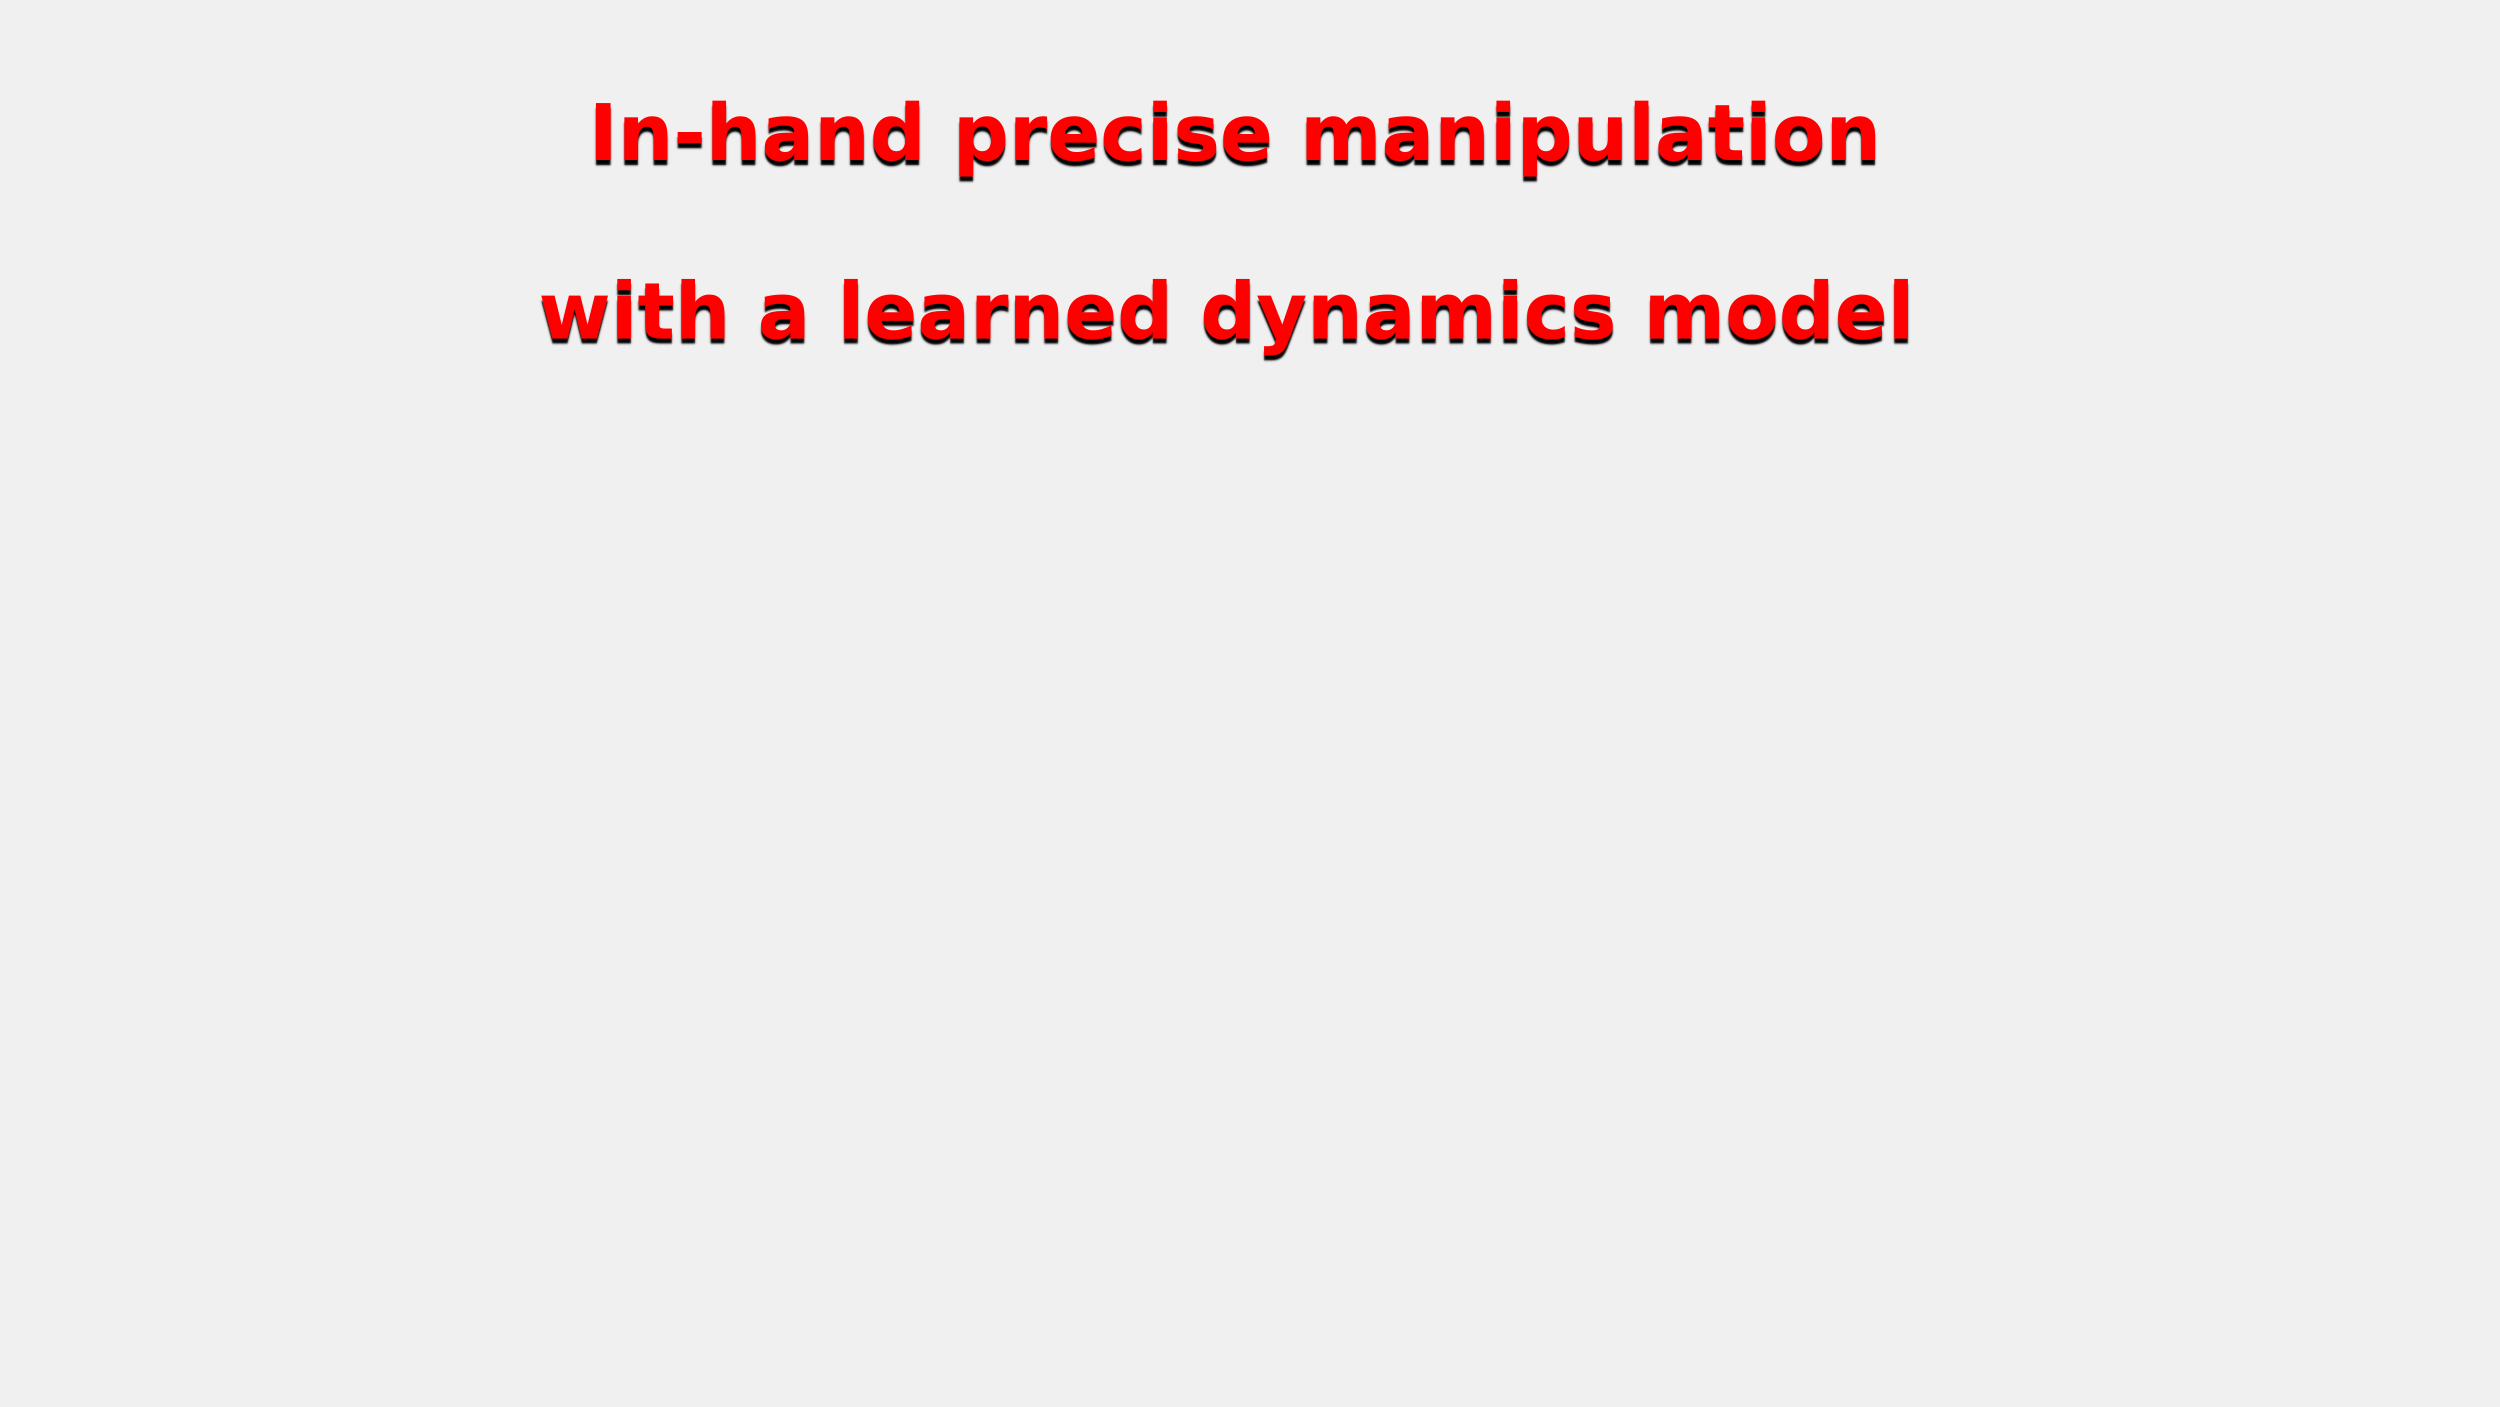
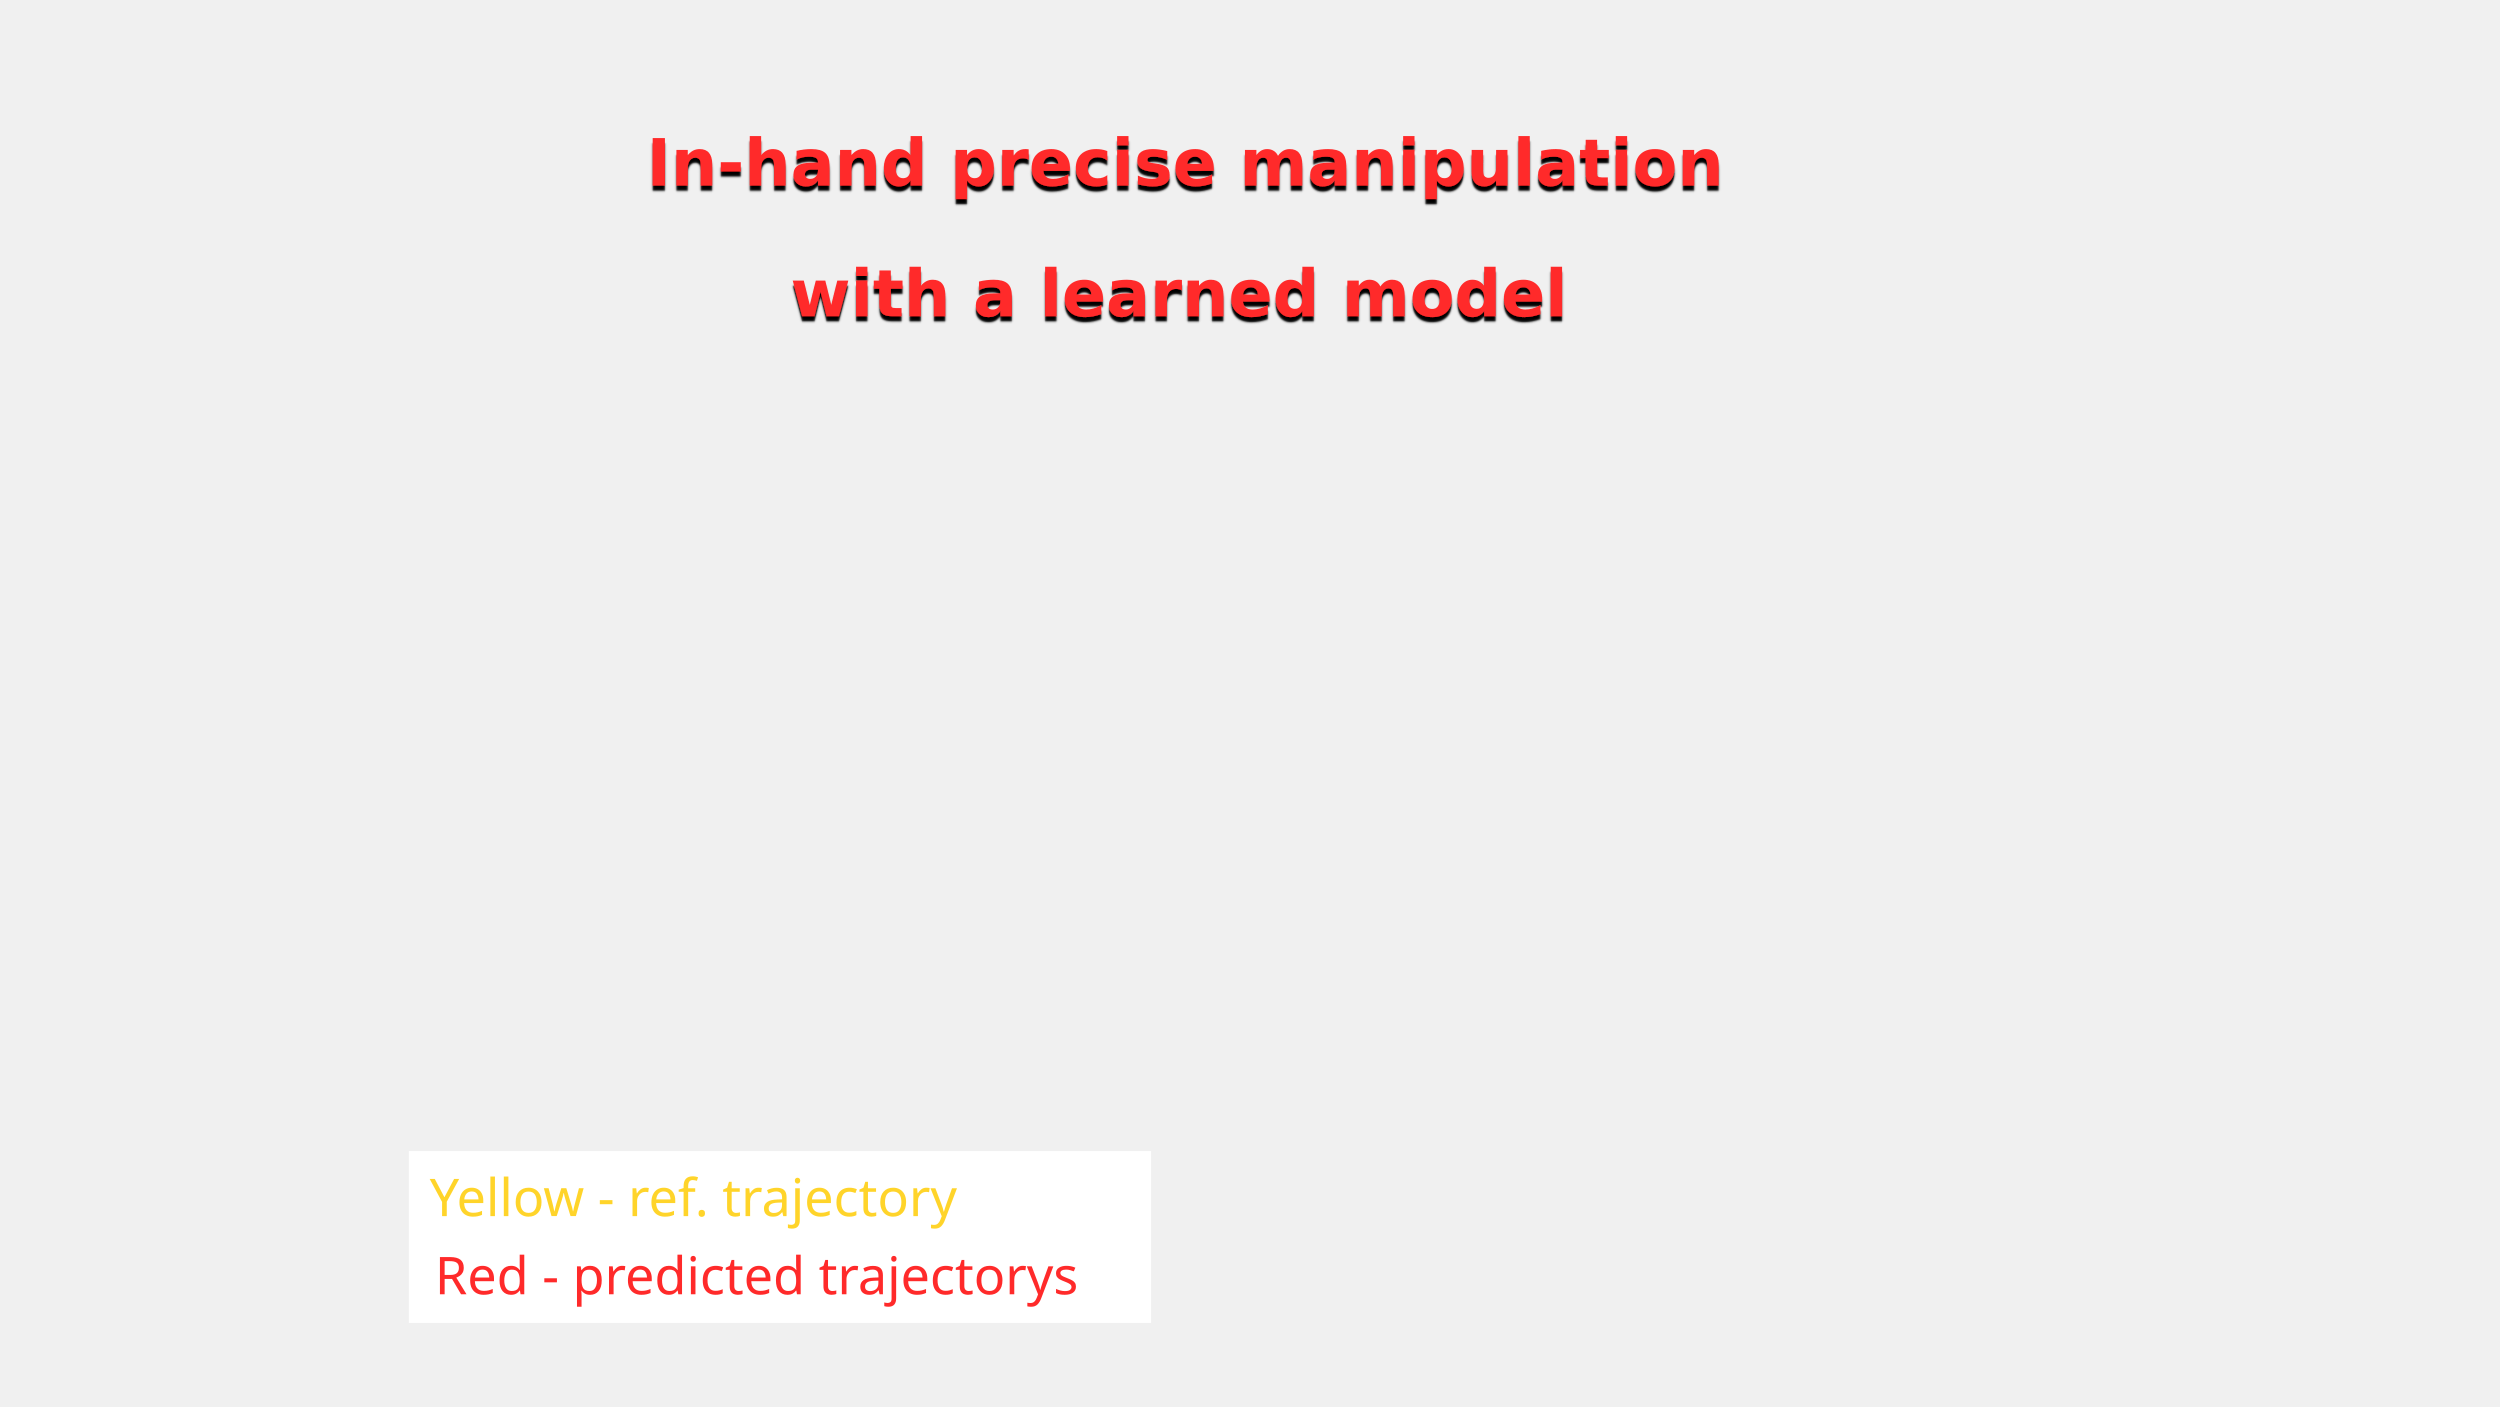
<svg xmlns="http://www.w3.org/2000/svg" xmlns:xlink="http://www.w3.org/1999/xlink" height="1080" id="svg2383" version="1.0" width="1920">
  <defs id="defs2385">
    <linearGradient id="linearGradient3684">
      <stop id="stop3686" offset="0" style="stop-color:#dea436;stop-opacity:1" />
      <stop id="stop3688" offset="1" style="stop-color:#f8c050;stop-opacity:1" />
    </linearGradient>
    <linearGradient id="linearGradient3670">
      <stop id="stop3672" offset="0" style="stop-color:#dcaa38;stop-opacity:1" />
      <stop id="stop3674" offset="1" style="stop-color:#f4c54f;stop-opacity:1" />
    </linearGradient>
    <linearGradient id="linearGradient3182">
      <stop id="stop3184" offset="0" style="stop-color:#ffffff;stop-opacity:0.55" />
      <stop id="stop3186" offset="1" style="stop-color:#ffffff;stop-opacity:0;" />
    </linearGradient>
    <linearGradient id="linearGradient3174">
      <stop id="stop3176" offset="0" style="stop-color:#324da7;stop-opacity:0.55" />
      <stop id="stop3178" offset="1" style="stop-color:#324da7;stop-opacity:0;" />
    </linearGradient>
    <linearGradient id="linearGradient3190">
      <stop id="stop3192" offset="0" style="stop-color:#324da7;stop-opacity:1" />
      <stop id="stop3194" offset="1" style="stop-color:#324da7;stop-opacity:0;" />
    </linearGradient>
    <linearGradient id="linearGradient3267">
      <stop id="stop3269" offset="0" style="stop-color:#0000ff;stop-opacity:0" />
      <stop id="stop3275" offset="0.488" style="stop-color:#ffffff;stop-opacity:1" />
      <stop id="stop3271" offset="1" style="stop-color:#0000ff;stop-opacity:0;" />
    </linearGradient>
    <linearGradient gradientTransform="matrix(0.4475832,0,0,1.159409,-317.7284,-354.2385)" gradientUnits="userSpaceOnUse" id="linearGradient3273" x1="333.266" x2="1668.856" xlink:href="#linearGradient3267" y1="671.267" y2="671.267" />
    <linearGradient gradientTransform="matrix(0.4475832,0,0,1.159409,-317.7285,-255.9335)" gradientUnits="userSpaceOnUse" id="linearGradient3463" x1="333.266" x2="1668.856" xlink:href="#linearGradient3267" y1="671.267" y2="671.267" />
    <linearGradient gradientTransform="translate(-480.0017,0)" gradientUnits="userSpaceOnUse" id="linearGradient3196" x1="1917.672" x2="1622.826" xlink:href="#linearGradient3190" y1="542.599" y2="542.599" />
    <linearGradient gradientTransform="matrix(-1,0,0,1,1920.003,7.77e-2)" gradientUnits="userSpaceOnUse" id="linearGradient3200" x1="1917.672" x2="1622.826" xlink:href="#linearGradient3190" y1="542.599" y2="542.599" />
    <linearGradient gradientUnits="userSpaceOnUse" id="linearGradient3180" x1="513.012" x2="513.012" xlink:href="#linearGradient3174" y1="-540.846" y2="-636.175" />
    <linearGradient gradientUnits="userSpaceOnUse" id="linearGradient3188" x1="719.998" x2="719.998" xlink:href="#linearGradient3182" y1="-540.846" y2="-631.51" />
    <linearGradient gradientUnits="userSpaceOnUse" id="linearGradient3197" x1="513.012" x2="513.012" xlink:href="#linearGradient3174" y1="-540.846" y2="-636.175" />
    <linearGradient gradientUnits="userSpaceOnUse" id="linearGradient3199" x1="719.998" x2="719.998" xlink:href="#linearGradient3182" y1="-540.846" y2="-631.51" />
    <linearGradient gradientTransform="translate(240,-1.705322)" gradientUnits="userSpaceOnUse" id="linearGradient2841" x1="513.012" x2="513.012" xlink:href="#linearGradient3174" y1="-540.846" y2="-636.175" />
    <linearGradient gradientTransform="translate(240,-1.705322)" gradientUnits="userSpaceOnUse" id="linearGradient2843" x1="719.998" x2="719.998" xlink:href="#linearGradient3182" y1="-540.846" y2="-631.51" />
-     <radialGradient cx="922.565" cy="413.054" fx="922.565" fy="413.054" gradientTransform="matrix(1,0,0,0.05818239,-200.1532,73.4337)" gradientUnits="userSpaceOnUse" id="radialGradient3654" r="638.259" xlink:href="#linearGradient3670" />
+     <radialGradient cx="922.565" cy="413.054" fx="922.565" fy="413.054" gradientTransform="matrix(1,0,0,0.05818239,-242.1532,93.02172)" gradientUnits="userSpaceOnUse" id="radialGradient3654" r="638.259" xlink:href="#linearGradient3670" />
    <radialGradient cx="959.998" cy="514.136" fx="959.998" fy="514.136" gradientTransform="matrix(1,0,0,0.04078534,0,493.1664)" gradientUnits="userSpaceOnUse" id="radialGradient3682" r="781.351" xlink:href="#linearGradient3684" />
    <filter height="1.5" id="filter3984" width="1.5" x="-.25" y="-.25">
      <feGaussianBlur id="feGaussianBlur3986" in="SourceAlpha" result="blur" stdDeviation="1" />
      <feColorMatrix id="feColorMatrix3988" result="bluralpha" type="matrix" values="1 0 0 0 0 0 1 0 0 0 0 0 1 0 0 0 0 0 1 0 " />
      <feOffset dx="0" dy="4" id="feOffset3990" in="bluralpha" result="offsetBlur" />
      <feMerge id="feMerge3992">
        <feMergeNode id="feMergeNode3994" in="offsetBlur" />
        <feMergeNode id="feMergeNode3996" in="SourceGraphic" />
      </feMerge>
    </filter>
    <filter height="1.5" id="filter3998" width="1.5" x="-.25" y="-.25">
      <feGaussianBlur id="feGaussianBlur4000" in="SourceAlpha" result="blur" stdDeviation="1" />
      <feColorMatrix id="feColorMatrix4002" result="bluralpha" type="matrix" values="1 0 0 0 0 0 1 0 0 0 0 0 1 0 0 0 0 0 1 0 " />
      <feOffset dx="0" dy="4" id="feOffset4004" in="bluralpha" result="offsetBlur" />
      <feMerge id="feMerge4006">
        <feMergeNode id="feMergeNode4008" in="offsetBlur" />
        <feMergeNode id="feMergeNode4010" in="SourceGraphic" />
      </feMerge>
    </filter>
-     <radialGradient cx="922.565" cy="413.054" fx="922.565" fy="413.054" gradientTransform="matrix(1,0,0,0.05818239,-222.4284,81.35204)" gradientUnits="userSpaceOnUse" id="radialGradient3654-3" r="638.259" xlink:href="#linearGradient3670" />
-     <filter height="1.5" id="filter3998-5" width="1.5" x="-0.25" y="-0.25">
-       <feGaussianBlur id="feGaussianBlur4000-3" in="SourceAlpha" result="blur" stdDeviation="1" />
-       <feColorMatrix id="feColorMatrix4002-5" result="bluralpha" type="matrix" values="1 0 0 0 0 0 1 0 0 0 0 0 1 0 0 0 0 0 1 0 " />
-       <feOffset dx="0" dy="4" id="feOffset4004-6" in="bluralpha" result="offsetBlur" />
-       <feMerge id="feMerge4006-2">
-         <feMergeNode id="feMergeNode4008-9" in="offsetBlur" />
-         <feMergeNode id="feMergeNode4010-1" in="SourceGraphic" />
-       </feMerge>
-     </filter>
-     <radialGradient cx="922.565" cy="413.054" fx="922.565" fy="413.054" gradientTransform="matrix(1,0,0,0.05818239,-200.1532,73.4337)" gradientUnits="userSpaceOnUse" id="radialGradient3404" r="638.259" xlink:href="#linearGradient3670" />
-     <radialGradient cx="922.565" cy="413.054" fx="922.565" fy="413.054" gradientTransform="matrix(1,0,0,0.05818239,-200.1532,73.4337)" gradientUnits="userSpaceOnUse" id="radialGradient3412" r="638.259" xlink:href="#linearGradient3670" />
+     <radialGradient cx="959.998" cy="514.136" fx="959.998" fy="514.136" gradientTransform="matrix(1,0,0,0.04078534,-442.1953,191.1663)" gradientUnits="userSpaceOnUse" id="radialGradient3039" r="781.351" xlink:href="#linearGradient3684" />
  </defs>
  <g id="layer1" transform="translate(1.9328e-3,0)">
    <rect height="1080.005" id="rect3160" rx="0" ry="0" style="opacity:0;fill:#e0e7ff;fill-opacity:1;stroke:none;stroke-width:1;stroke-miterlimit:4;stroke-dasharray:none;stroke-opacity:1" width="1920" x="-0.002" y="-0.005" />
-     <text id="text2395" style="font-style:normal;font-variant:normal;font-weight:normal;font-stretch:normal;line-height:0%;font-family:'Bitstream Vera Sans';-inkscape-font-specification:'Bitstream Vera Sans';text-align:center;writing-mode:lr-tb;text-anchor:middle;fill:#ff0000;fill-opacity:1;stroke:none;filter:url(#filter3998);" x="961.767" xml:space="preserve" y="122.9">
-       <tspan id="tspan2397" style="font-style:normal;font-variant:normal;font-weight:bold;font-stretch:normal;font-size:60px;line-height:125%;font-family:'Bitstream Vera Sans';-inkscape-font-specification:'Sans Bold';text-align:center;writing-mode:lr-tb;text-anchor:middle;fill:#ff0000;fill-opacity:1;stroke:none;" x="961.767" y="122.9">In-hand precise manipulation</tspan>
-       <tspan id="tspan3384" style="font-style:normal;font-variant:normal;font-weight:bold;font-stretch:normal;font-size:60px;line-height:125%;font-family:'Bitstream Vera Sans';-inkscape-font-specification:'Sans Bold';text-align:center;writing-mode:lr-tb;text-anchor:middle;fill:#ff0000;fill-opacity:1;stroke:none;" x="961.767" y="197.9" />
+     <text id="text2395" style="font-style:normal;font-variant:normal;font-weight:normal;font-stretch:normal;line-height:0%;font-family:'Bitstream Vera Sans';-inkscape-font-specification:'Bitstream Vera Sans';text-align:center;writing-mode:lr-tb;text-anchor:middle;fill:url(#radialGradient3654);fill-opacity:1;stroke:none;filter:url(#filter3998)" x="919.767" xml:space="preserve" y="142.488">
+       <tspan id="tspan2397" style="font-style:normal;font-variant:normal;font-weight:bold;font-stretch:normal;font-size:50px;line-height:125%;font-family:'Bitstream Vera Sans';-inkscape-font-specification:'Sans Bold';text-align:center;writing-mode:lr-tb;text-anchor:middle;fill:#ff2a2a;fill-opacity:1;stroke:none" x="919.767" y="142.488">In-hand precise manipulation</tspan>
    </text>
-     <text id="text2395-2" style="font-style:normal;font-variant:normal;font-weight:normal;font-stretch:normal;line-height:0%;font-family:'Bitstream Vera Sans';-inkscape-font-specification:'Bitstream Vera Sans';text-align:center;writing-mode:lr-tb;text-anchor:middle;fill:#ff0000;fill-opacity:1;stroke:none;filter:url(#filter3998-5)" x="951.492" xml:space="preserve" y="184.818">
-       <tspan id="tspan2397-7" style="font-style:normal;font-variant:normal;font-weight:bold;font-stretch:normal;font-size:60px;line-height:125%;font-family:'Bitstream Vera Sans';-inkscape-font-specification:'Sans Bold';text-align:center;writing-mode:lr-tb;text-anchor:middle;fill:#ff0000;fill-opacity:1;stroke:none" x="951.492" y="184.818" />
-       <tspan id="tspan3384-0" style="font-style:normal;font-variant:normal;font-weight:bold;font-stretch:normal;font-size:60px;line-height:125%;font-family:'Bitstream Vera Sans';-inkscape-font-specification:'Sans Bold';text-align:center;writing-mode:lr-tb;text-anchor:middle;fill:#ff0000;fill-opacity:1;stroke:none" x="951.492" y="259.818">with a learned dynamics model</tspan>
+     <text id="text2395-6" style="font-style:normal;font-variant:normal;font-weight:normal;font-stretch:normal;line-height:0%;font-family:'Bitstream Vera Sans';-inkscape-font-specification:'Bitstream Vera Sans';text-align:center;writing-mode:lr-tb;text-anchor:middle;fill:#ff2a2a;fill-opacity:1;stroke:none;filter:url(#filter3984);" x="915.013" xml:space="preserve" y="242.837">
+       <tspan id="tspan2397-3" style="font-style:normal;font-variant:normal;font-weight:bold;font-stretch:normal;font-size:50px;line-height:125%;font-family:'Bitstream Vera Sans';-inkscape-font-specification:'Sans Bold';text-align:center;writing-mode:lr-tb;text-anchor:middle;fill:#ff2a2a;fill-opacity:1;stroke:none;" x="915.013" y="242.837">with a learned model</tspan>
+     </text>
+     <rect height="132" id="rect3401" style="fill:#ffffff;fill-opacity:1" width="570" x="313.998" y="884" />
+     <text id="text3387" style="font-style:normal;font-weight:normal;font-size:40px;line-height:125%;font-family:sans-serif;letter-spacing:0px;word-spacing:0px;fill:#000000;fill-opacity:1;stroke:none;stroke-width:1px;stroke-linecap:butt;stroke-linejoin:miter;stroke-opacity:1" x="329.998" xml:space="preserve" y="934">
+       <tspan id="tspan3389" style="fill:#ffd42a" x="329.998" y="934">Yellow - ref. trajectory</tspan>
+       <tspan id="tspan3391" x="329.998" y="984" />
+     </text>
+     <text id="text3393" style="font-style:normal;font-weight:normal;font-size:40px;line-height:125%;font-family:sans-serif;letter-spacing:0px;word-spacing:0px;fill:#000000;fill-opacity:1;stroke:none;stroke-width:1px;stroke-linecap:butt;stroke-linejoin:miter;stroke-opacity:1" x="587.998" xml:space="preserve" y="578">
+       <tspan id="tspan3395" x="587.998" y="578" />
+     </text>
+     <text id="text3397" style="font-style:normal;font-weight:normal;font-size:40px;line-height:125%;font-family:sans-serif;letter-spacing:0px;word-spacing:0px;fill:#000000;fill-opacity:1;stroke:none;stroke-width:1px;stroke-linecap:butt;stroke-linejoin:miter;stroke-opacity:1" x="333.998" xml:space="preserve" y="994">
+       <tspan id="tspan3399" style="fill:#ff2a2a" x="333.998" y="994">Red - predicted trajectorys</tspan>
    </text>
  </g>
</svg>
